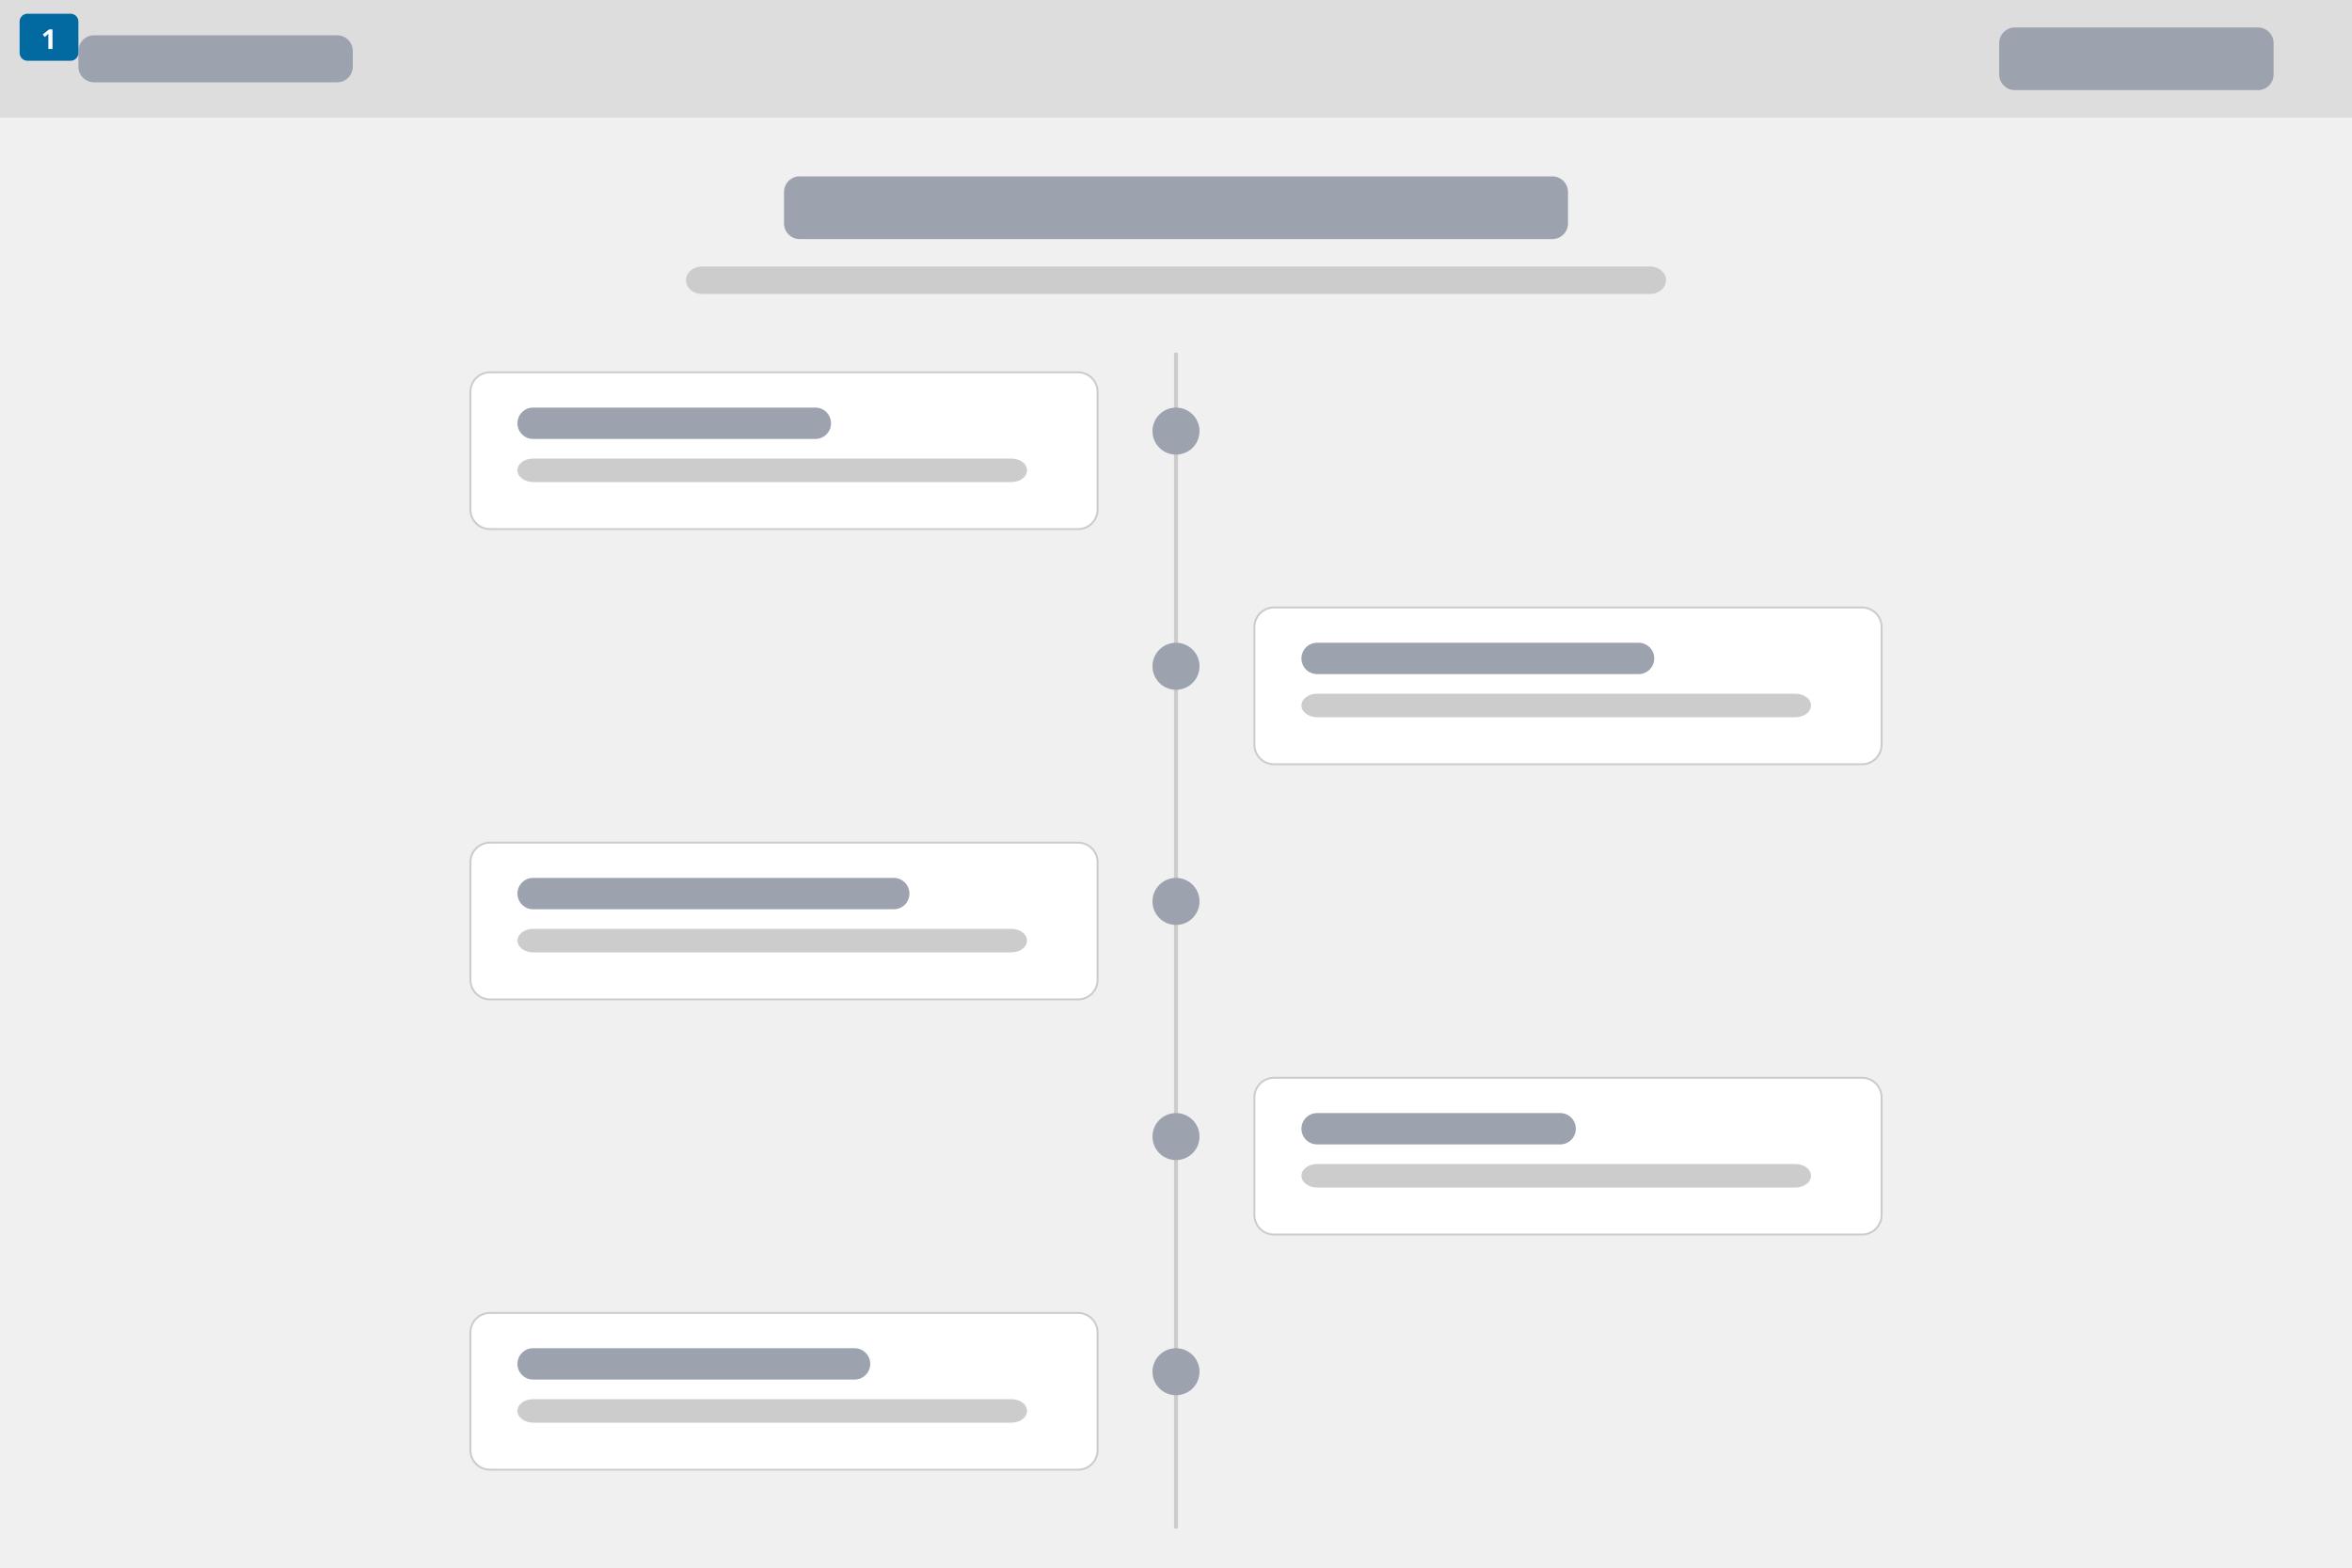
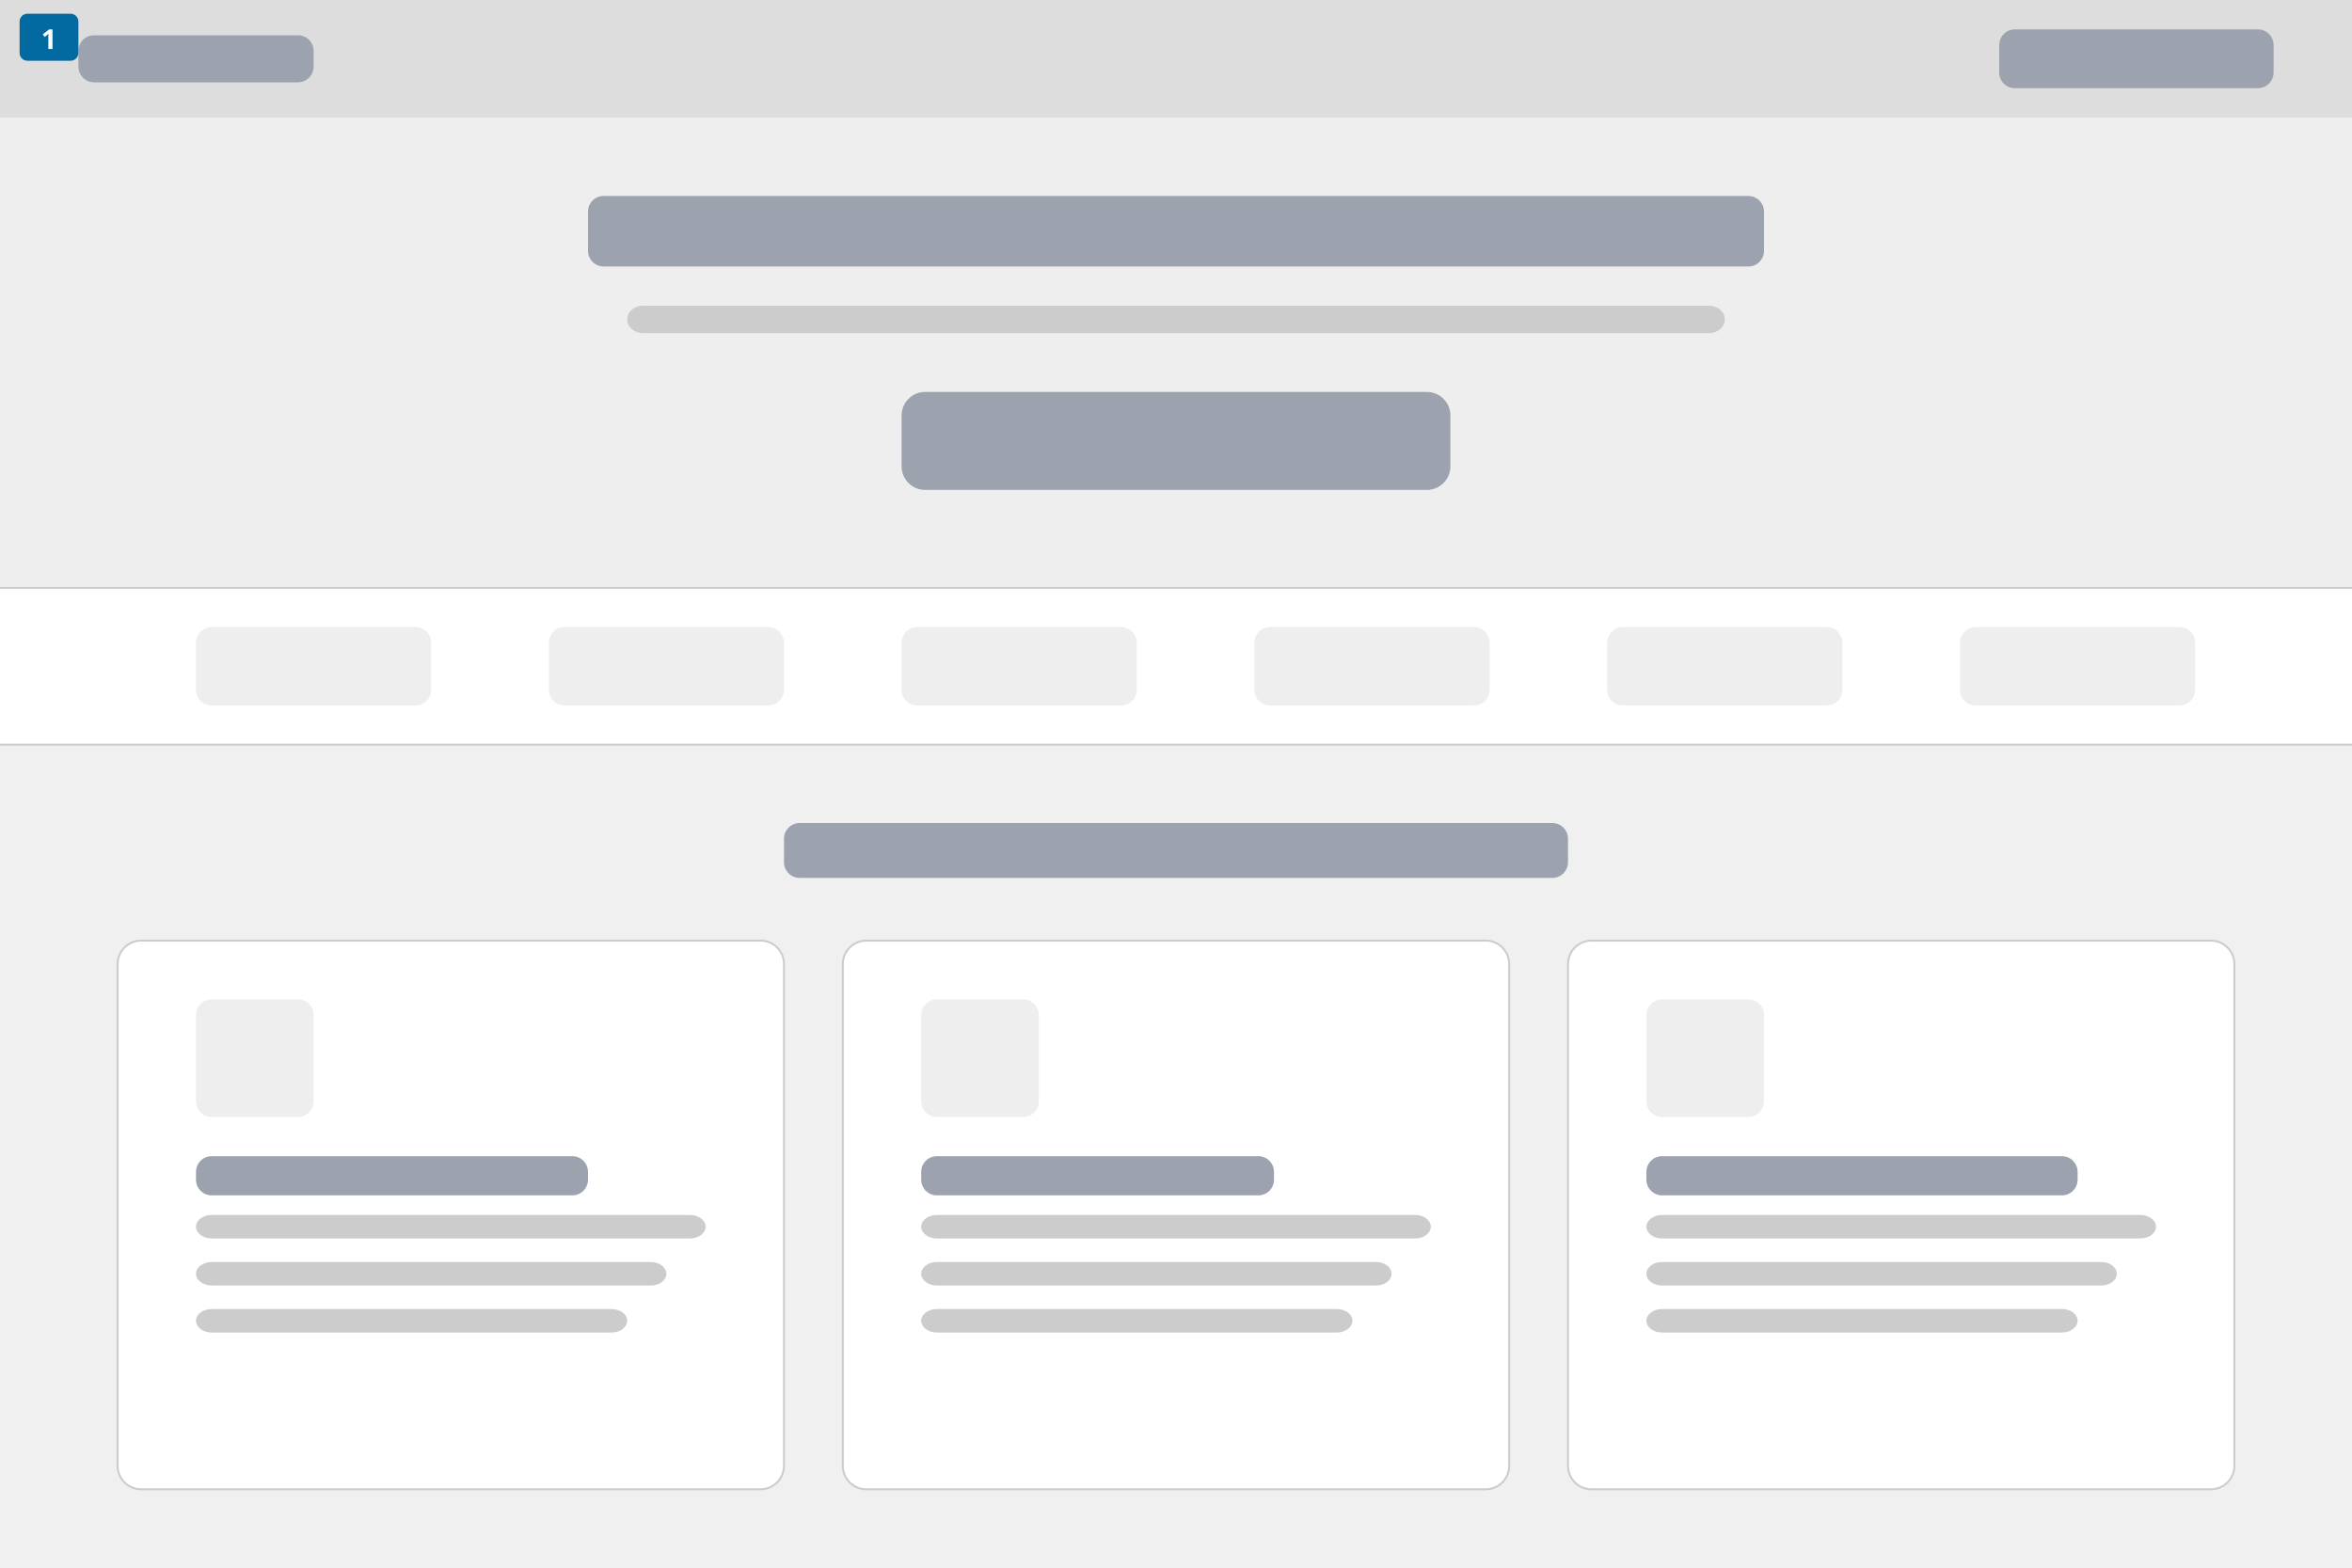
<svg xmlns="http://www.w3.org/2000/svg" width="1200" height="800" viewBox="0 0 1200 800" fill="none">
  <rect x="0" y="0" width="1200" height="60" fill="#DDDDDD" />
-   <rect x="40" y="18" width="140" height="24" rx="8" fill="#9CA3AF" />
-   <rect x="1020" y="14" width="140" height="32" rx="8" fill="#9CA3AF" />
-   <rect x="400" y="90" width="400" height="32" rx="8" fill="#9CA3AF" />
-   <rect x="350" y="136" width="500" height="14" rx="8" fill="#CCCCCC" />
-   <line x1="600" y1="180" x2="600" y2="780" stroke="#CCCCCC" stroke-width="2" />
-   <circle cx="600" cy="220" r="12" fill="#9CA3AF" />
-   <rect x="240" y="190" width="320" height="80" rx="10" fill="white" stroke="#CCCCCC" />
-   <rect x="264" y="208" width="160" height="16" rx="8" fill="#9CA3AF" />
-   <rect x="264" y="234" width="260" height="12" rx="8" fill="#CCCCCC" />
-   <circle cx="600" cy="340" r="12" fill="#9CA3AF" />
-   <rect x="640" y="310" width="320" height="80" rx="10" fill="white" stroke="#CCCCCC" />
-   <rect x="664" y="328" width="180" height="16" rx="8" fill="#9CA3AF" />
-   <rect x="664" y="354" width="260" height="12" rx="8" fill="#CCCCCC" />
-   <circle cx="600" cy="460" r="12" fill="#9CA3AF" />
-   <rect x="240" y="430" width="320" height="80" rx="10" fill="white" stroke="#CCCCCC" />
-   <rect x="264" y="448" width="200" height="16" rx="8" fill="#9CA3AF" />
-   <rect x="264" y="474" width="260" height="12" rx="8" fill="#CCCCCC" />
-   <circle cx="600" cy="580" r="12" fill="#9CA3AF" />
-   <rect x="640" y="550" width="320" height="80" rx="10" fill="white" stroke="#CCCCCC" />
-   <rect x="664" y="568" width="140" height="16" rx="8" fill="#9CA3AF" />
-   <rect x="664" y="594" width="260" height="12" rx="8" fill="#CCCCCC" />
-   <circle cx="600" cy="700" r="12" fill="#9CA3AF" />
-   <rect x="240" y="670" width="320" height="80" rx="10" fill="white" stroke="#CCCCCC" />
-   <rect x="264" y="688" width="180" height="16" rx="8" fill="#9CA3AF" />
-   <rect x="264" y="714" width="260" height="12" rx="8" fill="#CCCCCC" />
+   <rect x="40" y="18" width="120" height="24" rx="8" fill="#9CA3AF" />
+   <rect x="1020" y="15" width="140" height="30" rx="8" fill="#9CA3AF" />
+   <rect x="0" y="60" width="1200" height="240" fill="#EEEEEE" />
+   <rect x="300" y="100" width="600" height="36" rx="8" fill="#9CA3AF" />
+   <rect x="320" y="156" width="560" height="14" rx="8" fill="#CCCCCC" />
+   <rect x="460" y="200" width="280" height="50" rx="12" fill="#9CA3AF" />
+   <rect x="0" y="300" width="1200" height="80" fill="white" />
+   <line x1="0" y1="300" x2="1200" y2="300" stroke="#CCCCCC" stroke-width="1" />
+   <line x1="0" y1="380" x2="1200" y2="380" stroke="#CCCCCC" stroke-width="1" />
+   <rect x="100" y="320" width="120" height="40" rx="8" fill="#EEEEEE" />
+   <rect x="280" y="320" width="120" height="40" rx="8" fill="#EEEEEE" />
+   <rect x="460" y="320" width="120" height="40" rx="8" fill="#EEEEEE" />
+   <rect x="640" y="320" width="120" height="40" rx="8" fill="#EEEEEE" />
+   <rect x="820" y="320" width="120" height="40" rx="8" fill="#EEEEEE" />
+   <rect x="1000" y="320" width="120" height="40" rx="8" fill="#EEEEEE" />
+   <rect x="400" y="420" width="400" height="28" rx="8" fill="#9CA3AF" />
+   <rect x="60" y="480" width="340" height="280" rx="12" fill="white" stroke="#CCCCCC" />
+   <rect x="100" y="510" width="60" height="60" rx="8" fill="#EEEEEE" />
+   <rect x="100" y="590" width="200" height="20" rx="8" fill="#9CA3AF" />
+   <rect x="100" y="620" width="260" height="12" rx="8" fill="#CCCCCC" />
+   <rect x="100" y="644" width="240" height="12" rx="8" fill="#CCCCCC" />
+   <rect x="100" y="668" width="220" height="12" rx="8" fill="#CCCCCC" />
+   <rect x="430" y="480" width="340" height="280" rx="12" fill="white" stroke="#CCCCCC" />
+   <rect x="470" y="510" width="60" height="60" rx="8" fill="#EEEEEE" />
+   <rect x="470" y="590" width="180" height="20" rx="8" fill="#9CA3AF" />
+   <rect x="470" y="620" width="260" height="12" rx="8" fill="#CCCCCC" />
+   <rect x="470" y="644" width="240" height="12" rx="8" fill="#CCCCCC" />
+   <rect x="470" y="668" width="220" height="12" rx="8" fill="#CCCCCC" />
+   <rect x="800" y="480" width="340" height="280" rx="12" fill="white" stroke="#CCCCCC" />
+   <rect x="840" y="510" width="60" height="60" rx="8" fill="#EEEEEE" />
+   <rect x="840" y="590" width="220" height="20" rx="8" fill="#9CA3AF" />
+   <rect x="840" y="620" width="260" height="12" rx="8" fill="#CCCCCC" />
+   <rect x="840" y="644" width="240" height="12" rx="8" fill="#CCCCCC" />
+   <rect x="840" y="668" width="220" height="12" rx="8" fill="#CCCCCC" />
  <g class="preview-label">
    <rect x="10" y="7" width="30" height="24" rx="4" fill="#0369A1" />
    <text x="25" y="25" text-anchor="middle" fill="white" font-size="14" font-weight="600" font-family="system-ui">1</text>
  </g>
</svg>
